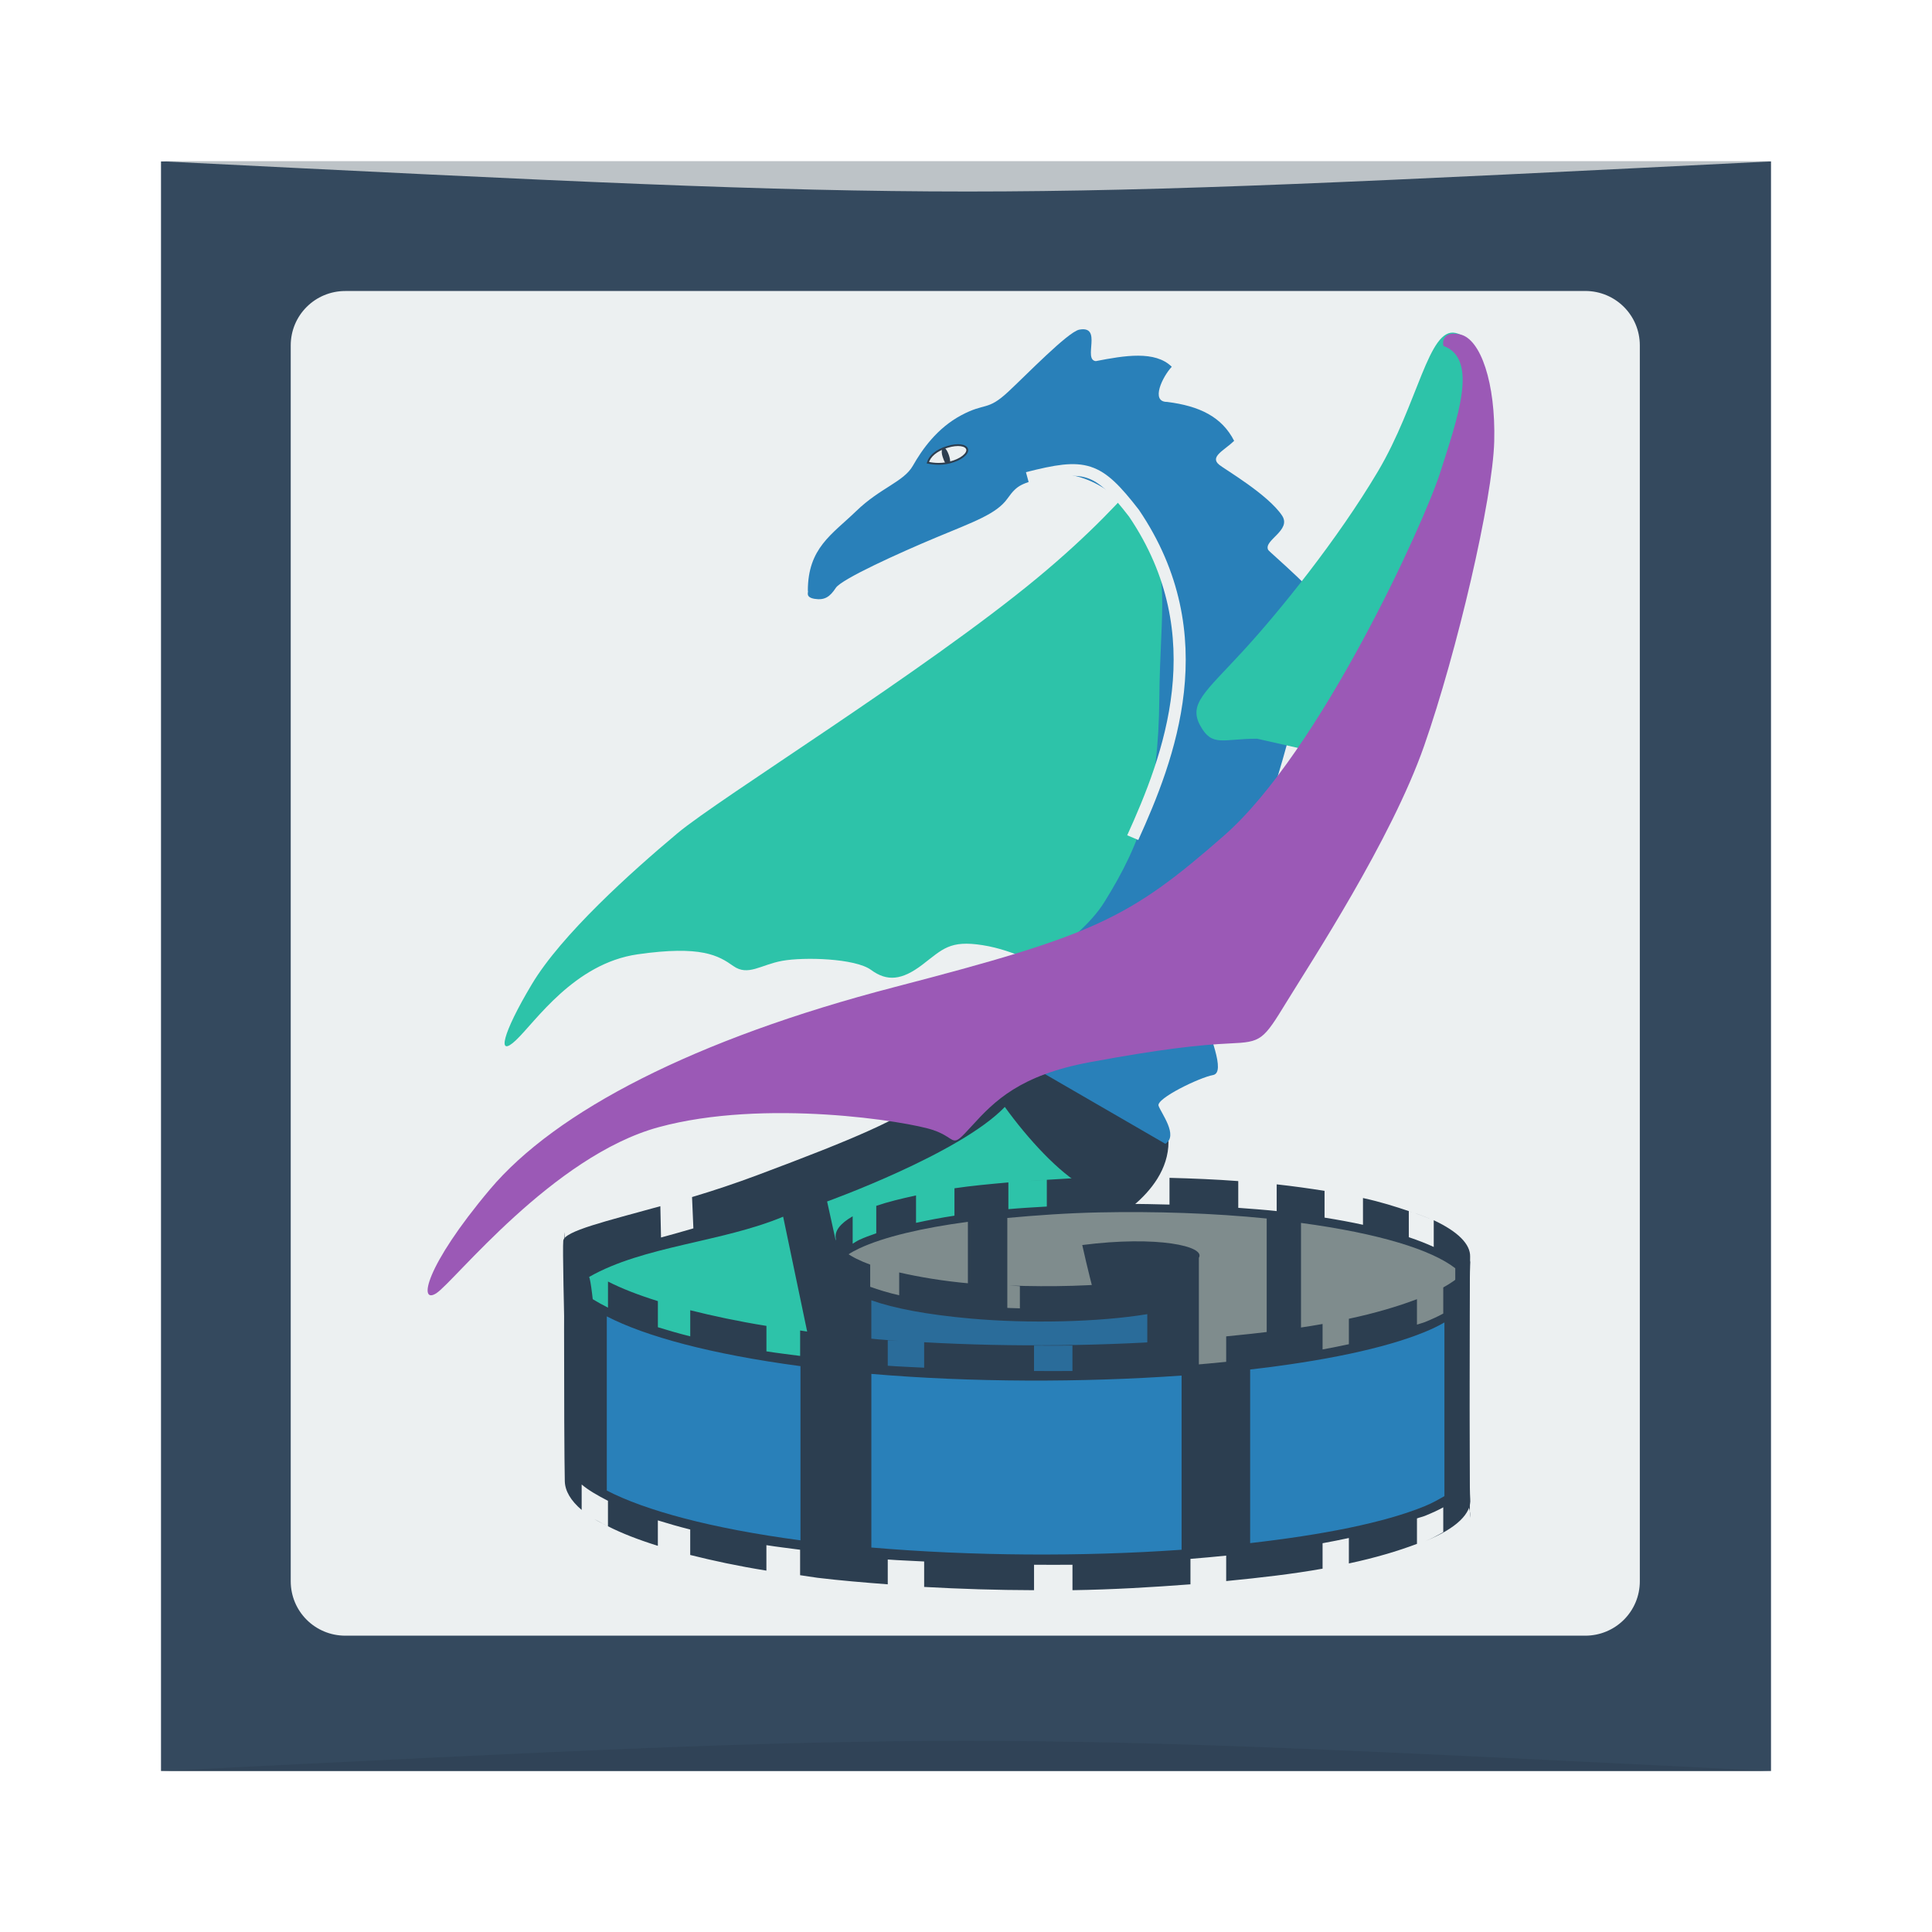
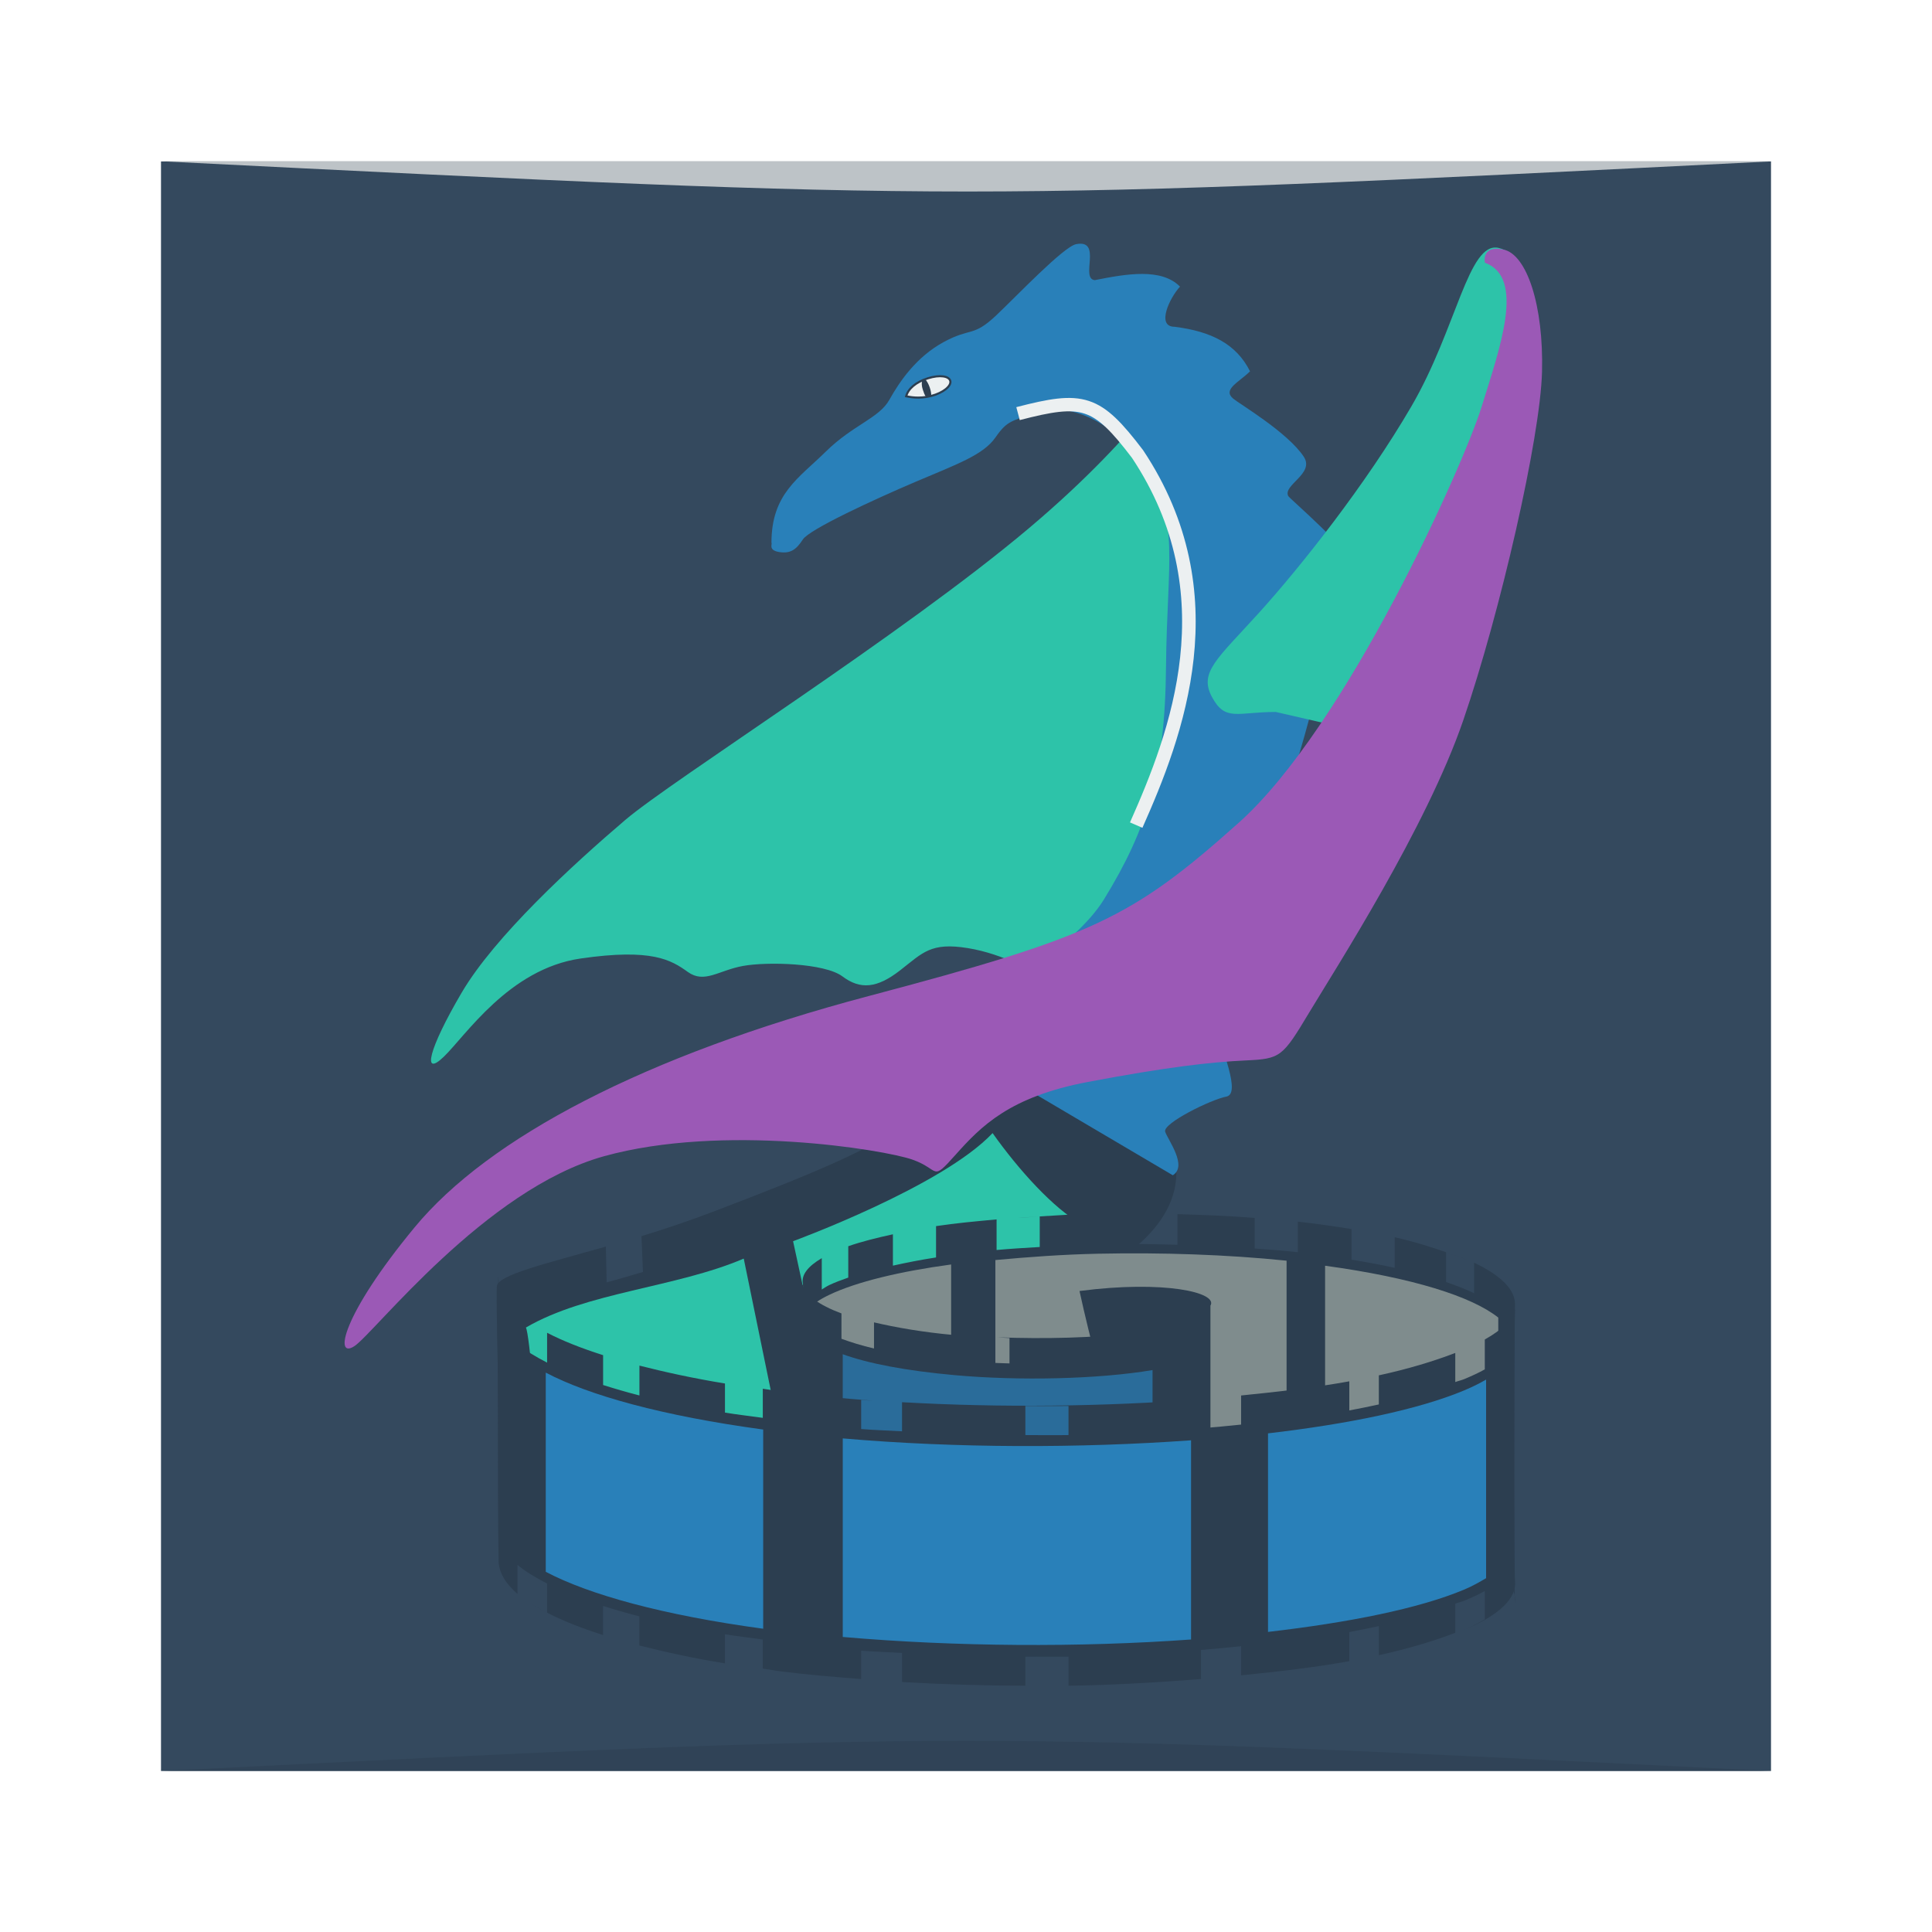
<svg xmlns="http://www.w3.org/2000/svg" width="48" height="48" id="svg2" version="1.1">
  <defs id="defs4">
    <linearGradient id="linearGradient1374">
      <stop style="stop-color:#fef3c8;stop-opacity:1" offset="0" id="stop1376" />
      <stop style="stop-color:#ffffff;stop-opacity:1;" offset="1" id="stop1378" />
    </linearGradient>
  </defs>
  <g id="layer1" transform="translate(0,-1004.362)">
    <rect style="fill:#34495e;fill-opacity:1;stroke:none" id="rect2991-1" width="40" height="39.989" x="4" y="-1048.362" ry="0" transform="scale(1,-1)" />
-     <path style="fill:#ecf0f1;fill-opacity:1;stroke:none" d="m 8.58,1011.592 c -0.752,0 -1.357,0.603 -1.357,1.352 l 0,30.703 c 0,0.75 0.605,1.353 1.357,1.353 l 30.804,0 c 0.752,0 1.357,-0.603 1.357,-1.353 l 0,-30.703 c 0,-0.75 -0.605,-1.353 -1.357,-1.353 z" id="rect839" />
    <path style="opacity:0.5;fill:#2c3e50;fill-opacity:1;stroke:none" d="m 4,1048.362 0,0 c 20,-1 20,-1 40,0 z" id="path3257" />
    <path id="path4027" d="m 4.039,1008.37 0,0 c 20,1 20,1 40,0 z" style="opacity:1;fill:#bdc3c7;fill-opacity:1;stroke:none" />
-     <g id="layer1-2" transform="matrix(0.7211098,0,0,0.6978702,7.316587,1011.266)">
+     <g id="layer1-2" transform="matrix(0.8095384,0,0,0.798116,4.848554,1008.957)">
      <path id="path4252" d="m 22.012,29.076 c -1.182,0.9 -2.723,1.572 -6.039,2.857 -0.774,0.3 -1.542,0.564 -2.276,0.79 l 0.046,1.115 c -0.4,0.124 -0.746,0.219 -1.115,0.325 l -0.023,-1.115 c -1.864,0.535 -3.312,0.885 -3.345,1.231 -0.051,0.54 0.186,8.617 0.186,8.617 0.148,-1.97 5.874,-2.55 9.035,-3.229 0,0 5.534,-3.555 9.128,-5.861 l 0.074,0.03 c 0,0 2.43,-1.121 2.43,-3.084 0,-1.963 -5.047,-4.112 -5.047,-4.112 l -3.055,2.436 z" style="fill:#2c3e50;fill-opacity:1;fill-rule:evenodd;stroke:none" />
      <g transform="matrix(0.5671004,0,0,0.6703211,5.038918,3.342712)" id="g5650">
        <path style="fill:#2dc3a9;fill-opacity:1;fill-rule:evenodd;stroke:none" d="m 44.475,17.589 c 1.868,-3.458 1.868,-7.124 1.798,-9.96 -0.069,-2.836 0.415,-5.603 -0.692,-5.049 -1.107,0.553 -2.934,3.734 -9.338,8.369 -6.848,4.957 -19.289,11.678 -21.857,13.557 -2.825,2.067 -7.055,5.395 -8.853,8.023 -1.798,2.628 -2.144,3.943 -0.968,2.974 1.176,-0.968 3.528,-4.081 7.401,-4.565 3.873,-0.484 4.911,0.069 5.81,0.623 0.899,0.553 1.66,-0.069 2.974,-0.277 1.314,-0.208 4.427,-0.138 5.395,0.484 0.968,0.623 1.868,0.553 3.113,-0.277 1.245,-0.83 1.66,-1.314 3.666,-1.038 2.006,0.277 3.666,1.176 3.666,1.176 0,0 4.98,-2.767 5.049,-3.804 0.069,-1.038 3.043,-10.029 2.836,-10.237 z" id="path4158" />
      </g>
      <g transform="matrix(0.8333275,0,0,0.8333275,-3.979779,-4.198165)" id="g5656">
        <path id="path4254" d="m 40.781,42.031 c 0.553,-0.346 -0.177,-1.314 -0.281,-1.625 -0.104,-0.311 1.697,-1.209 2.25,-1.312 0.553,-0.104 -0.157,-1.737 -0.469,-2.844 -0.237,-0.844 3.441,-9.112 4.188,-14.438 0.132,-0.944 1.593,-1.17 1.163,-2.299 C 47.305,18.658 45.081,16.759 45.031,16.656 44.831,16.242 46.016,15.824 45.604,15.189 45.017,14.286 43.255,13.228 43.011,13.025 42.596,12.679 43.21,12.415 43.625,12 c -0.507,-1.026 -1.431,-1.491 -2.776,-1.664 -0.692,0 -0.183,-1.085 0.197,-1.5 C 40.36,8.131 39.077,8.358 37.906,8.594 37.36,8.536 38.201,7.058 37.219,7.25 c -0.469,0.101 -2.181,1.93 -2.938,2.656 -0.865,0.83 -0.935,0.447 -1.938,1 -1.003,0.553 -1.62,1.465 -2,2.156 C 29.963,13.754 29,14 28,15 c -1,1 -2,1.573 -2,3.406 0.042,0.035 -0.134,0.275 0.281,0.344 0.415,0.069 0.633,-0.088 0.875,-0.469 0.242,-0.38 2.635,-1.499 4.156,-2.156 1.522,-0.657 2.488,-0.999 2.938,-1.656 0.45,-0.657 0.601,-0.592 1.5,-0.938 0.899,-0.346 2.686,0.06 4,2.031 1.314,1.971 0.816,3.526 0.781,7.469 -0.035,3.943 -0.69,6.059 -2.281,8.688 -1.076,1.779 -4.103,3.586 -6.44,4.945" style="fill:#2980b9;fill-opacity:1;fill-rule:evenodd;stroke:none" />
        <path id="path3305" d="m 35.081,13.58 c 2.389,-0.629 2.892,-0.503 4.401,1.509 3.425,5.224 1.44,10.468 -0.049,13.862" style="fill:none;stroke:#ecf0f1;stroke-width:0.5;stroke-linecap:butt;stroke-linejoin:miter;stroke-miterlimit:4;stroke-opacity:1" />
        <g transform="matrix(0.8684577,0.07038316,-0.07038316,0.8684577,4.834271,-0.71794)" id="g3467">
          <path style="fill:#ecf0f1;fill-opacity:1;fill-rule:evenodd;stroke:#2c3e50;stroke-width:0.089;stroke-linecap:butt;stroke-linejoin:miter;stroke-miterlimit:4;stroke-dasharray:none;stroke-opacity:1" d="m 31.153,13.193 c 0.056,-0.321 0.351,-0.637 0.85,-0.842 0.5,-0.205 0.887,-0.164 0.956,0.034 0.072,0.207 -0.249,0.535 -0.762,0.712 -0.51,0.176 -0.916,0.108 -1.044,0.096 z" id="path3416" />
          <path style="fill:#2c3e50;fill-opacity:1;stroke:none" d="m 31.891,12.401 c -0.046,0.024 -0.079,0.06 -0.122,0.088 -0.009,0.094 -0.002,0.208 0.06,0.358 0.049,0.119 0.102,0.238 0.162,0.305 0.076,-0.022 0.135,-0.025 0.216,-0.054 0.002,-0.093 -0.031,-0.215 -0.087,-0.352 -0.066,-0.158 -0.154,-0.289 -0.229,-0.345 z" id="path3440" />
        </g>
      </g>
      <path id="path5173" d="m 18.351,32.88 c 0,0 4.58,-1.701 6.122,-3.365 0.795,1.14 1.879,2.356 2.729,2.832 -1.299,1.785 -7.777,5.561 -7.777,5.561 l -1.075,-5.029 z" style="fill:#2dc3a9;fill-opacity:1;fill-rule:evenodd;stroke:none" />
      <path id="path3153" d="m 27.708,32.016 c -0.604,0.013 -1.205,0.058 -1.788,0.093 l 0,0.952 c -0.453,0.028 -0.892,0.052 -1.324,0.093 l 0,-0.952 c -0.656,0.061 -1.272,0.119 -1.858,0.209 l 0,0.023 0,0.952 c -0.476,0.074 -0.909,0.162 -1.324,0.255 l 0,-0.976 c -0.502,0.112 -0.98,0.232 -1.37,0.372 l 0,0.976 c -0.213,0.076 -0.406,0.148 -0.581,0.232 -0.095,0.046 -0.153,0.092 -0.232,0.139 l 0,-0.976 c -0.428,0.255 -0.629,0.521 -0.581,0.79 0.054,0.301 0.049,8.465 0,8.966 0.064,-0.19 0.278,-0.377 0.581,-0.557 l 0,-0.929 c 0.074,-0.044 0.143,-0.096 0.232,-0.139 0.168,-0.081 0.376,-0.158 0.581,-0.232 l 0,0.929 c 0.39,-0.139 0.869,-0.26 1.37,-0.372 l 0,-0.952 c 0.413,-0.093 0.85,-0.182 1.324,-0.255 l 0,0.976 c 0.587,-0.091 1.201,-0.194 1.858,-0.255 l 0,-0.952 c 0.427,-0.04 0.876,-0.042 1.324,-0.07 l 0,0.906 c 0.894,-0.054 1.83,-0.067 2.764,-0.07 l 0,-0.929 c 0.486,2.12e-4 0.978,0.008 1.463,0.023 l 0,0.929 c 0.807,0.022 1.594,0.078 2.369,0.139 l 0,-0.929 c 0.453,0.037 0.891,0.067 1.324,0.116 l 0,0.929 c 0.587,0.067 1.137,0.148 1.649,0.232 l 0,-0.929 c 0.475,0.078 0.915,0.165 1.324,0.255 l 0,0.929 c 0.609,0.137 1.118,0.281 1.579,0.441 l 0,-0.929 c 0.317,0.109 0.614,0.207 0.859,0.325 l 0,0.929 c 0.833,0.403 1.266,0.873 1.254,1.324 -0.027,1.047 -0.027,-8.151 0,-9.198 0.012,-0.451 -0.422,-0.897 -1.254,-1.301 l 0,0.952 c -0.246,-0.119 -0.543,-0.238 -0.859,-0.348 l 0,-0.929 c -0.461,-0.16 -0.97,-0.328 -1.579,-0.465 l 0,0.952 c -0.41,-0.093 -0.847,-0.176 -1.324,-0.255 l 0,-0.952 c -0.512,-0.085 -1.062,-0.165 -1.649,-0.232 l 0,0.952 c -0.428,-0.049 -0.876,-0.081 -1.324,-0.116 l 0,-0.952 c -0.775,-0.061 -1.562,-0.094 -2.369,-0.116 l 0,0.952 c -0.487,-0.013 -0.975,-0.025 -1.463,-0.023 l 0,-0.952 c -0.325,8.17e-4 -0.653,-0.007 -0.976,0 z m 0.976,0 c 0.486,-0.001 0.978,0.01 1.463,0.023 -0.488,-0.013 -0.975,-0.024 -1.463,-0.023 z m 9.709,1.208 c 0.274,0.095 0.519,0.181 0.743,0.279 -0.218,-0.1 -0.473,-0.185 -0.743,-0.279 z M 25.92,32.109 c -0.23,0.014 -0.449,0.029 -0.674,0.046 0.226,-0.009 0.446,-0.033 0.674,-0.046 z" style="fill:#2c3e50;fill-opacity:1;fill-rule:evenodd;stroke:none" />
      <path id="path3210" d="m 27.709,33.27 c -1.097,0.024 -2.143,0.102 -3.15,0.197 l 0,6.654 c 2.794,-0.264 6.085,-0.259 8.937,0.039 l 0,-6.673 c -1.825,-0.191 -3.839,-0.259 -5.787,-0.217 z m -4.508,0.335 c -1.568,0.215 -2.902,0.539 -3.74,0.945 -0.601,0.291 -0.883,0.61 -0.827,0.925 0.053,0.293 0.065,5.864 0.02,6.417 0.079,-0.237 0.356,-0.471 0.807,-0.689 0.838,-0.406 2.172,-0.711 3.74,-0.925 l 0,-6.673 z m 11.477,0.039 0,6.673 c 2.699,0.375 4.5,0.958 5.315,1.614 l 0,-6.673 c -0.815,-0.656 -2.616,-1.239 -5.315,-1.614 z" style="fill:#7f8c8d;fill-opacity:1;fill-rule:evenodd;stroke:none" />
      <path d="m 28.488,43.301 c 1.539,0.01 2.435,0.299 2.671,0.614 l 0,-9.029 c 0.244,-0.411 -1.43,-0.798 -4.018,-0.455 0.672,3.144 1.71,5.934 1.346,8.871 z" style="fill:#2c3e50;fill-opacity:1;fill-rule:evenodd;stroke:none" id="path3169" />
      <path id="path3161" d="m 18.627,34.246 c -0.143,0.452 -0.141,8.419 0.023,9.035 0.082,0.311 0.485,0.621 1.185,0.883 l 0,-0.813 c 0.283,0.107 0.618,0.188 0.999,0.279 l 0,0.813 c 0.673,0.159 1.489,0.305 2.462,0.395 0.12,0.011 0.248,0.014 0.372,0.023 l 0,-0.813 c 0.432,0.033 0.87,0.058 1.324,0.07 l 0,0.79 c 1.331,0.033 2.699,-0.017 3.832,-0.163 l 0,-0.79 c 0.472,-0.06 0.889,-0.141 1.254,-0.232 l 0,0.79 c 0.467,-0.116 0.853,-0.253 1.068,-0.418 1e-6,-3.03 0,-6.023 0,-9.012 -0.216,0.165 -0.602,0.302 -1.068,0.418 l 0,0.79 c -0.366,0.091 -0.782,0.172 -1.254,0.232 l 0,-0.79 c -1.239,0.16 -2.76,0.194 -4.204,0.139 0.125,0.005 0.244,0.02 0.372,0.023 l 0,0.79 c -0.454,-0.012 -0.892,-0.037 -1.324,-0.07 l 0,-0.79 c -0.123,-0.009 -0.251,-0.012 -0.372,-0.023 -0.974,-0.089 -1.789,-0.236 -2.462,-0.395 l 0,0.813 c -0.381,-0.089 -0.716,-0.197 -0.999,-0.302 l 0,-0.79 c -0.698,-0.262 -1.102,-0.572 -1.185,-0.883 -0.003,-0.01 -0.021,0.006 -0.023,0 z m 11.451,10.266 c -0.312,0.079 -0.679,0.152 -1.068,0.209 0.402,-0.057 0.749,-0.129 1.068,-0.209 z m -5.087,0.395 c -0.446,-0.01 -0.876,-0.016 -1.301,-0.046 0.425,0.032 0.854,0.035 1.301,0.046 z" style="fill:#2c3e50;fill-opacity:1;fill-rule:evenodd;stroke:none" />
      <path id="path3220" d="m 19.874,36.4 0,6.496 c 0.781,0.287 1.926,0.532 3.425,0.669 1.99,0.183 4.407,0.127 6.083,-0.157 l 0,-6.516 c -1.675,0.285 -4.093,0.34 -6.083,0.157 -1.499,-0.138 -2.644,-0.363 -3.425,-0.65 z" style="opacity:0.7;fill:#2980b9;fill-opacity:1;fill-rule:evenodd;stroke:none" />
      <path id="path5171" d="m 10.152,35.567 c 1.86,-1.102 4.594,-1.239 6.684,-2.145 l 1.019,5.038 c -5.041,0.551 -5.97,0.865 -7.483,1.917 0.166,-1.762 -0.118,-4.604 -0.22,-4.81 z" style="fill:#2dc3a9;fill-rule:evenodd;stroke:none" />
      <path id="path3141" d="m 9.313,34.13 c -0.033,-1.374 -0.033,7.336 0,8.71 0.008,0.344 0.205,0.692 0.581,1.022 l 0,-0.906 c 0.228,0.201 0.546,0.39 0.906,0.581 l 0,0.906 c 0.463,0.245 1.041,0.478 1.719,0.697 l 0,-0.906 c 0.343,0.111 0.718,0.222 1.115,0.325 l 0,0.906 c 0.779,0.202 1.642,0.395 2.625,0.557 l 0,-0.906 c 0.367,0.061 0.766,0.108 1.161,0.163 l 0,0.906 c 0.206,0.028 0.39,0.066 0.604,0.093 0.781,0.097 1.588,0.167 2.416,0.232 l 0,-0.883 c 0.413,0.032 0.833,0.045 1.254,0.07 l 0,0.906 c 1.246,0.072 2.515,0.113 3.786,0.116 l 0,-0.906 c 0.441,9.82e-4 0.885,0.007 1.324,0 l 0,0.906 c 1.398,-0.022 2.75,-0.106 4.065,-0.209 l 0,-0.906 c 0.413,-0.032 0.832,-0.076 1.231,-0.116 l 0,0.906 c 1.191,-0.12 2.304,-0.253 3.321,-0.441 l 0,-0.906 c 0.312,-0.058 0.614,-0.122 0.906,-0.186 l 0,0.906 c 0.901,-0.198 1.685,-0.44 2.346,-0.697 l 0,-0.906 c 0.089,-0.035 0.194,-0.057 0.279,-0.093 0.233,-0.099 0.448,-0.198 0.627,-0.302 l 0,0.883 c -0.184,0.107 -0.387,0.223 -0.627,0.325 1.1,-0.467 1.603,-0.997 1.556,-1.51 -0.044,-0.485 -0.04,-8.081 0,-8.478 -0.07,0.33 -0.385,0.639 -0.929,0.952 l 0,0.929 c -0.183,0.105 -0.388,0.2 -0.627,0.302 -0.084,0.036 -0.189,0.058 -0.279,0.093 l 0,-0.906 c -0.662,0.257 -1.443,0.499 -2.346,0.697 l 0,0.906 c -0.292,0.064 -0.593,0.128 -0.906,0.186 l 0,-0.906 c -1.017,0.188 -2.131,0.321 -3.321,0.441 l 0,0.906 c -0.399,0.04 -0.818,0.084 -1.231,0.116 l 0,-0.906 c -2.917,0.229 -6.118,0.27 -9.175,0.093 l 0,0.906 c -0.421,-0.024 -0.841,-0.037 -1.254,-0.07 l 0,-0.906 c 0.122,0.01 0.248,0.016 0.372,0.023 -0.958,-0.069 -1.889,-0.167 -2.787,-0.279 -0.213,-0.027 -0.398,-0.064 -0.604,-0.093 l 0,0.906 c -0.395,-0.055 -0.794,-0.102 -1.161,-0.163 l 0,-0.906 c -0.983,-0.163 -1.846,-0.356 -2.625,-0.557 l 0,0.929 c -0.396,-0.102 -0.772,-0.215 -1.115,-0.325 l 0,-0.929 c -0.678,-0.219 -1.255,-0.452 -1.719,-0.697 l 0,0.929 c -0.361,-0.189 -0.677,-0.381 -0.906,-0.581 l 0,-0.929 C 9.517,34.821 9.321,34.473 9.313,34.13 Z m 1.487,10.313 c -0.164,-0.087 -0.323,-0.168 -0.465,-0.255 0.138,0.09 0.299,0.168 0.465,0.255 z m 14.679,-6.434 c 0.441,9.83e-4 0.885,0.007 1.324,0 l 0,0.906 c -0.438,0.007 -0.883,9.82e-4 -1.324,0 l 0,-0.906 z" style="fill:#2c3e50;fill-opacity:1;fill-rule:evenodd;stroke:none" />
      <path style="fill:#2980b9;fill-opacity:1;fill-rule:evenodd;stroke:none" d="m 10.76,36.971 0,6.201 c 1.33,0.71 3.587,1.347 6.673,1.772 l 0,-6.201 c -3.087,-0.425 -5.343,-1.061 -6.673,-1.772 z m 28.859,0.217 c -0.195,0.115 -0.409,0.224 -0.669,0.335 -1.408,0.598 -3.547,1.046 -6.024,1.339 l 0,6.181 c 2.477,-0.292 4.616,-0.721 6.024,-1.319 0.26,-0.11 0.475,-0.239 0.669,-0.354 l 0,-6.181 z m -19.744,1.831 0,6.181 c 3.457,0.305 7.265,0.329 10.689,0.079 l 0,-6.201 c -3.424,0.25 -7.232,0.246 -10.689,-0.059 z" id="path5396" />
      <g transform="matrix(0.7432607,0,0,0.7432607,0.2076468,0.6598134)" id="g5661">
        <path id="path5641" d="m 44.336,21.185 c -1.591,0 -2.075,0.415 -2.628,-0.623 -0.553,-1.038 0.208,-1.591 1.937,-3.528 1.729,-1.937 4.427,-5.395 6.294,-8.646 1.868,-3.251 2.352,-6.917 3.597,-6.64 1.245,0.277 1.937,3.113 1.591,6.225 -0.346,3.113 -8.715,13.695 -8.715,13.695 l -2.075,-0.484 z" style="fill:#2dc3a9;fill-opacity:1;fill-rule:evenodd;stroke:none" />
        <path style="fill:#9b59b6;fill-rule:evenodd;stroke:none" d="m 52.982,2.372 c 1.66,0.623 0.623,3.528 -0.138,6.018 -0.761,2.49 -5.603,13.419 -10.029,17.43 -4.427,4.012 -6.018,4.773 -15.286,7.263 -9.268,2.49 -15.701,5.948 -18.744,9.683 -3.043,3.735 -3.32,5.533 -2.49,4.98 0.83,-0.553 5.395,-6.571 10.306,-7.954 4.911,-1.383 11.551,-0.277 12.727,0.138 1.176,0.415 0.761,0.968 1.798,-0.208 1.038,-1.176 2.213,-2.421 5.464,-3.043 3.251,-0.623 5.049,-0.83 6.502,-0.899 1.453,-0.069 1.522,-0.138 2.628,-2.006 1.107,-1.868 4.842,-7.747 6.363,-12.243 C 53.605,17.035 55.265,9.703 55.334,6.937 55.403,4.17 54.712,2.026 53.743,1.818 52.775,1.611 52.982,2.441 52.982,2.372 Z" id="path4138" />
      </g>
    </g>
  </g>
</svg>
